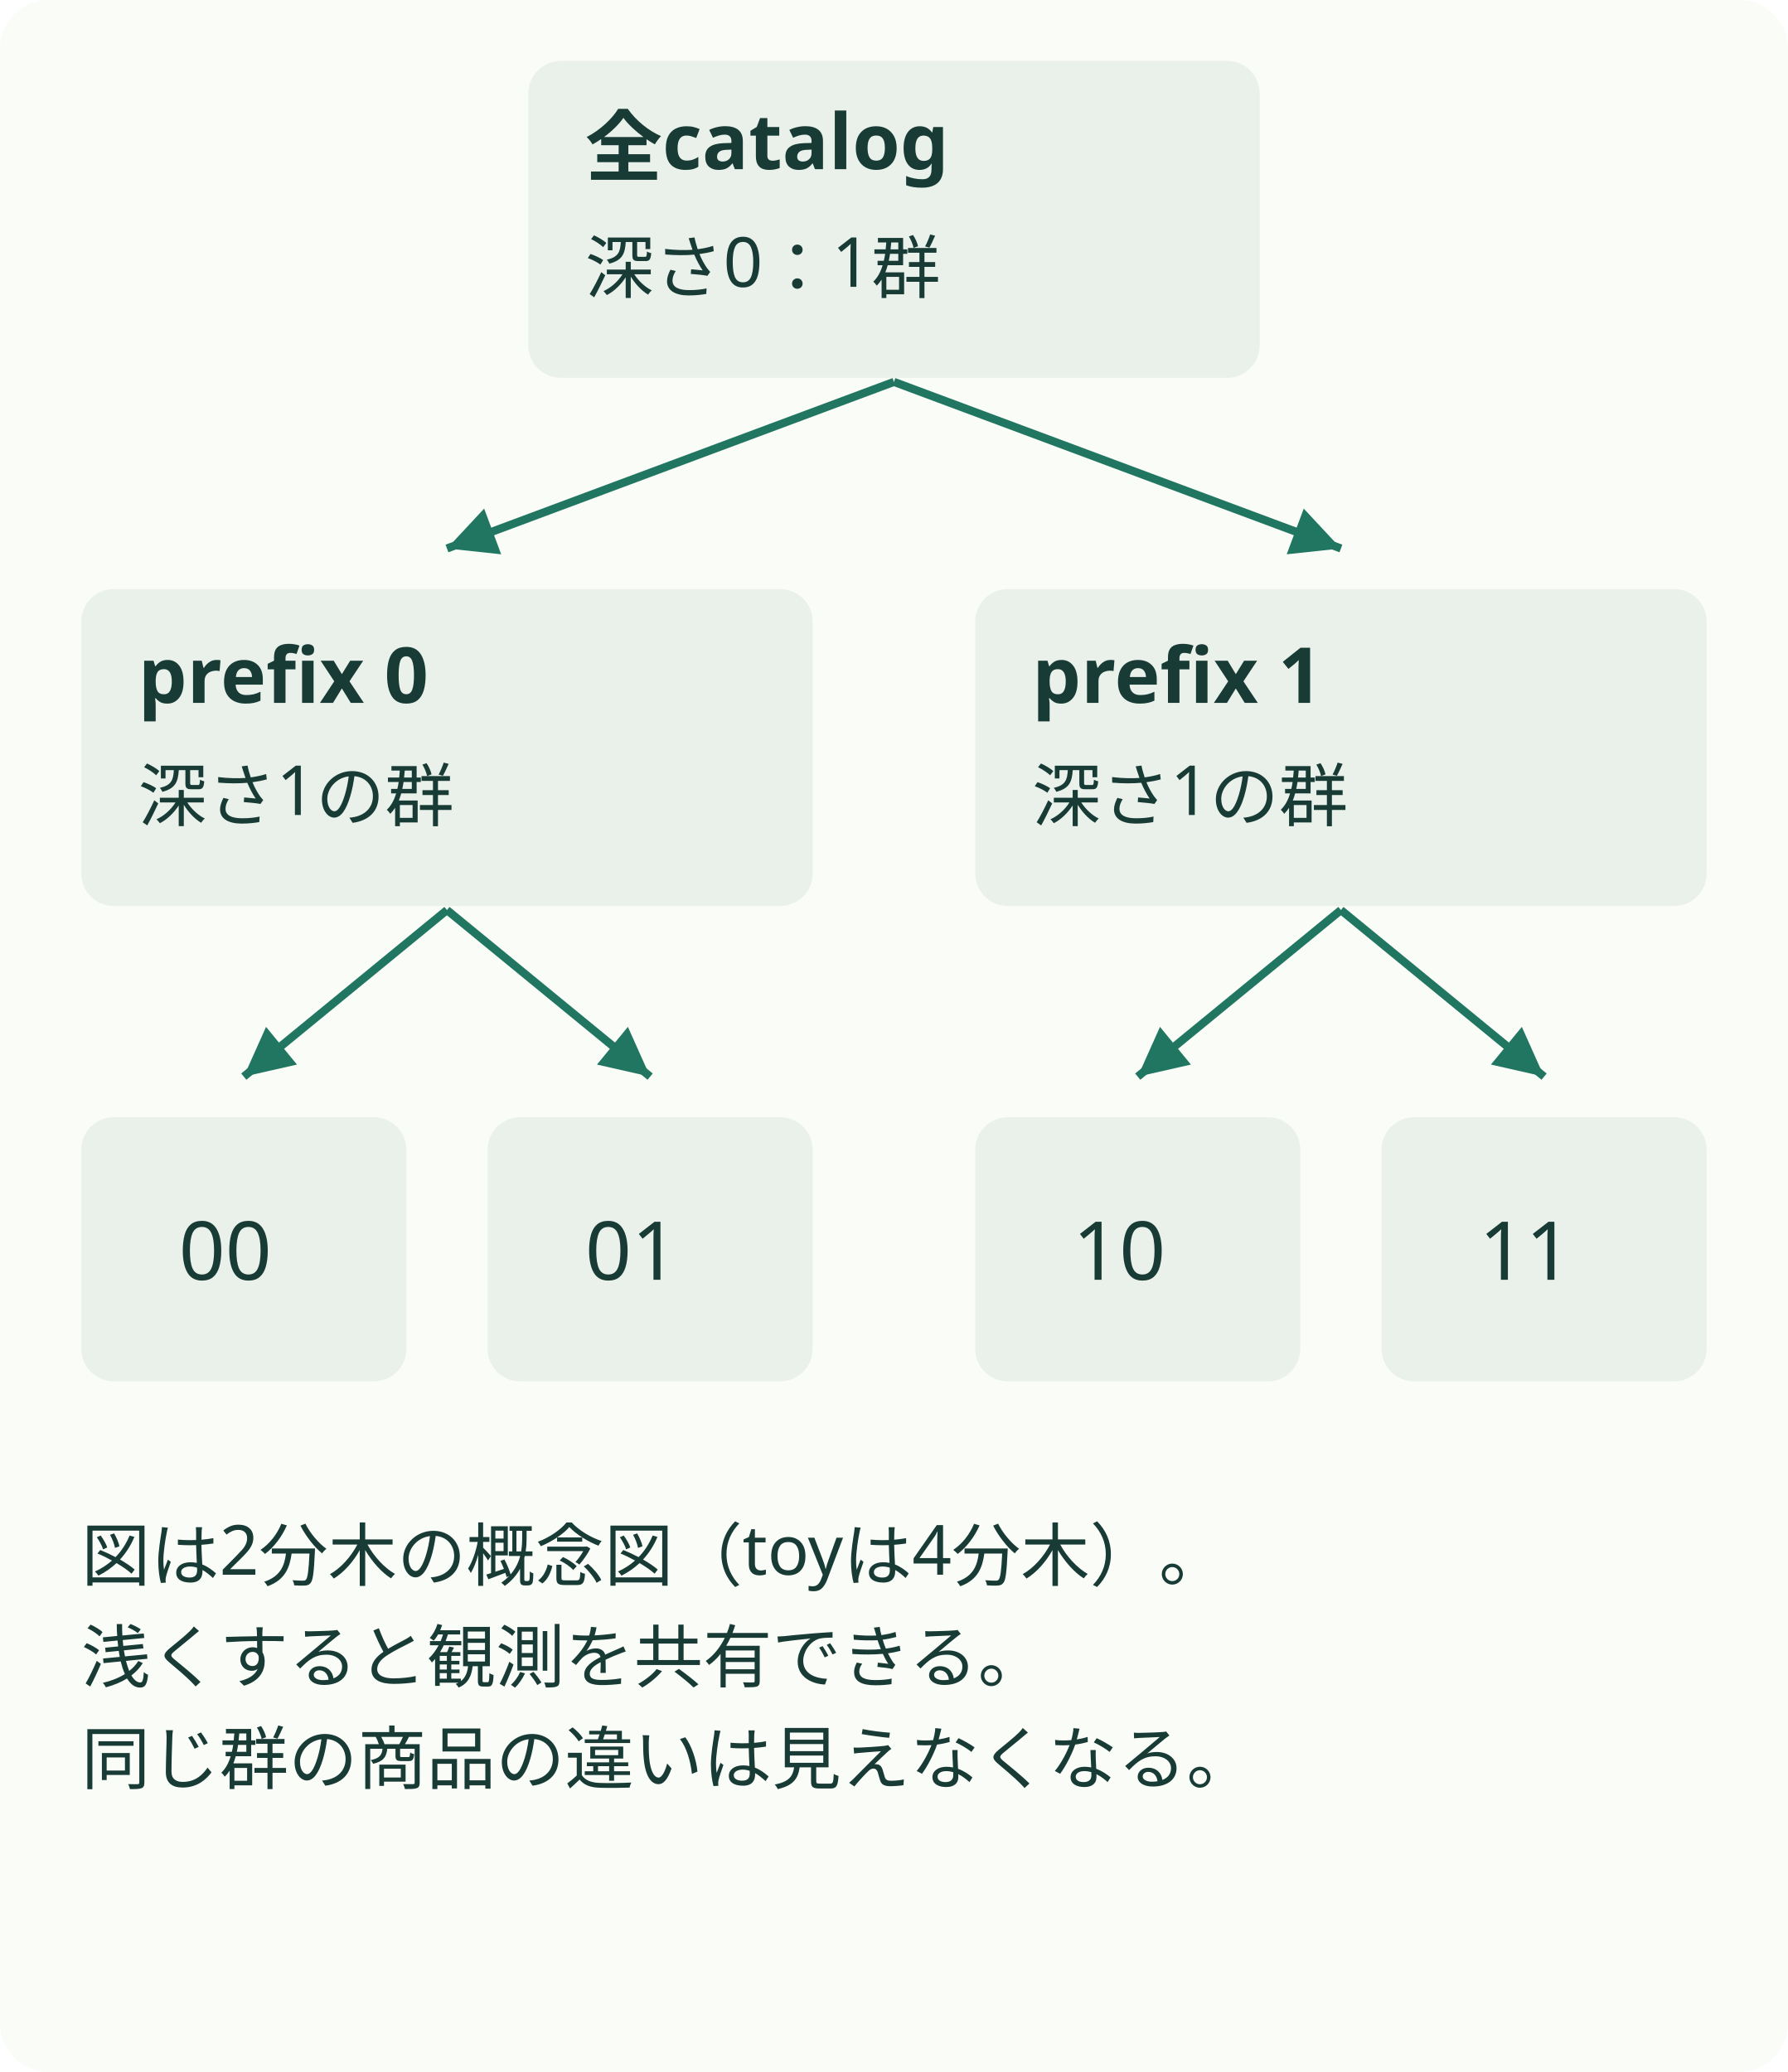
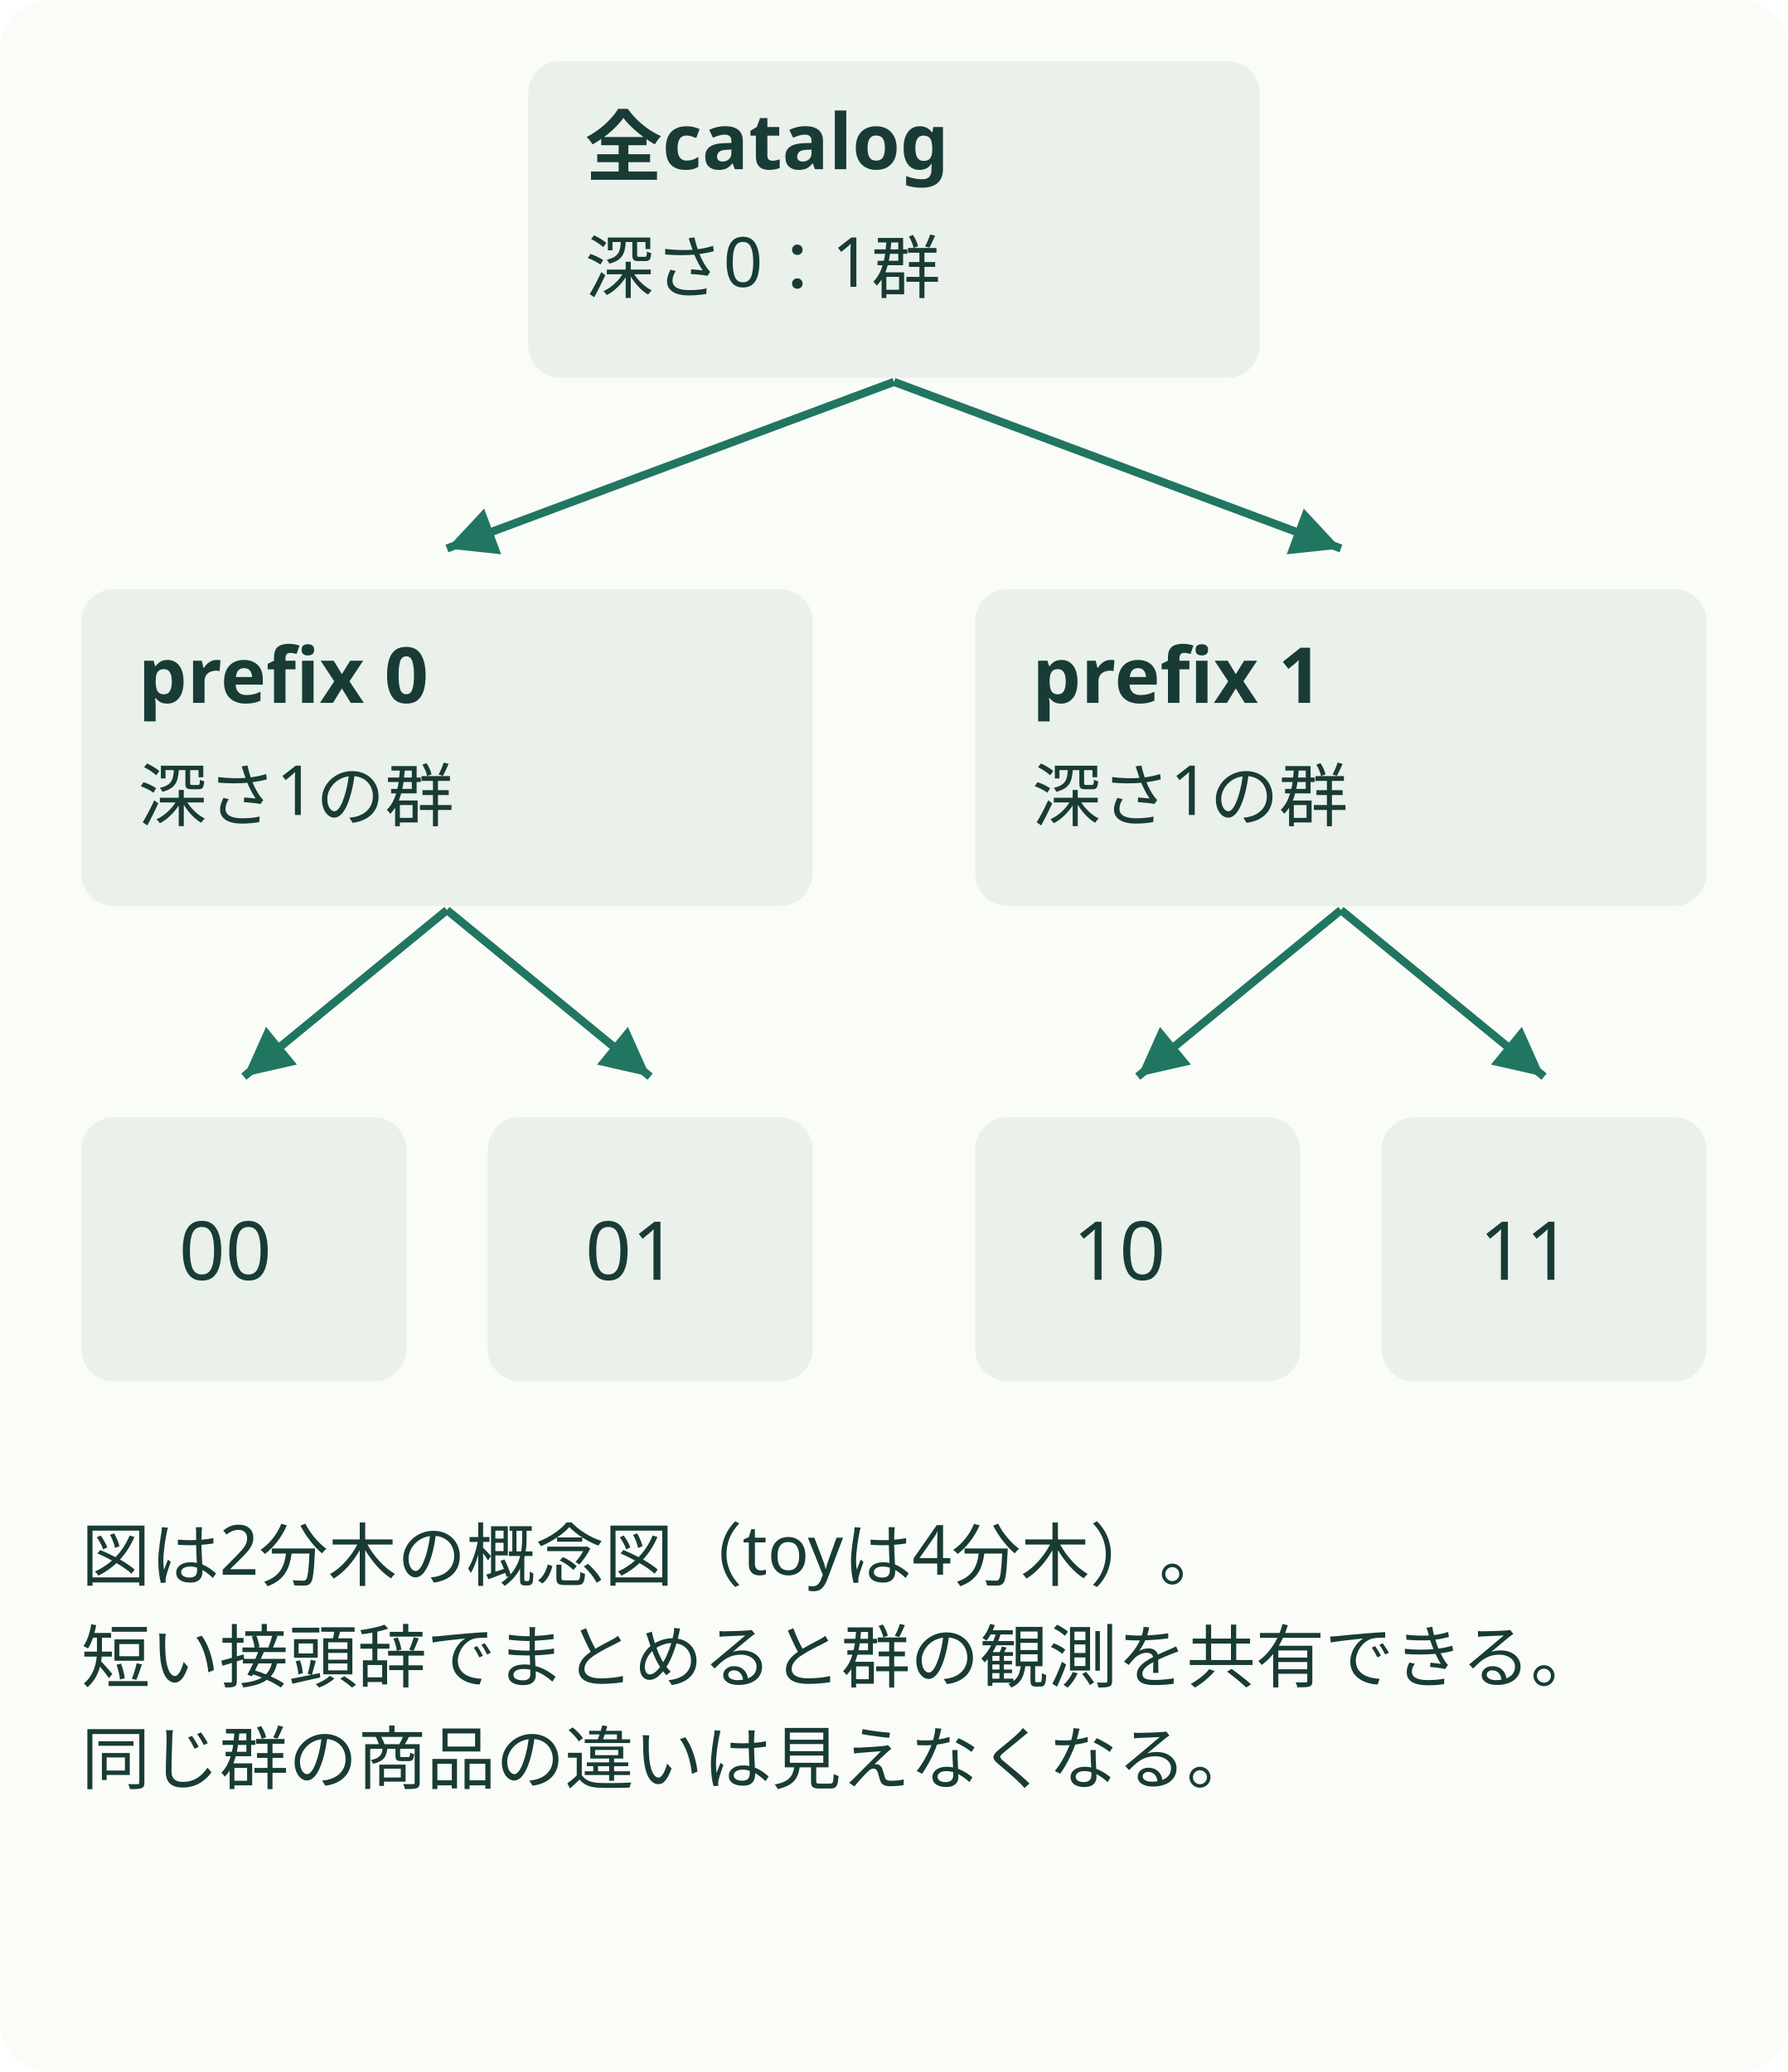
<svg xmlns="http://www.w3.org/2000/svg" viewBox="0 0 440 510" role="img" aria-labelledby="title desc">
  <defs>
    <marker id="arrow" markerWidth="8" markerHeight="8" refX="6" refY="3" orient="auto">
      <path d="M0,0 L6,3 L0,6" fill="#217661" />
    </marker>
  </defs>
  <rect width="440" height="510" rx="12" fill="#fafcf7" />
  <rect x="130" y="15" width="180" height="78" rx="8" fill="#e9f1ea" stroke="none" />
  <text x="144" y="43" font-family="sans-serif" font-size="19" font-weight="bold" fill="#193b36">全catalog</text>
  <text x="144" y="72" font-family="sans-serif" font-size="17" font-weight="normal" fill="#193b36">深さ0：1群</text>
  <path d="M220,94 L110,135" fill="none" stroke="#217661" stroke-width="2" marker-end="url(#arrow)" />
  <rect x="20" y="145" width="180" height="78" rx="8" fill="#e9f1ea" stroke="none" />
  <text x="34" y="173" font-family="sans-serif" font-size="19" font-weight="bold" fill="#193b36">prefix 0</text>
  <text x="34" y="202" font-family="sans-serif" font-size="17" font-weight="normal" fill="#193b36">深さ1の群</text>
  <path d="M220,94 L330,135" fill="none" stroke="#217661" stroke-width="2" marker-end="url(#arrow)" />
  <rect x="240" y="145" width="180" height="78" rx="8" fill="#e9f1ea" stroke="none" />
  <text x="254" y="173" font-family="sans-serif" font-size="19" font-weight="bold" fill="#193b36">prefix 1</text>
  <text x="254" y="202" font-family="sans-serif" font-size="17" font-weight="normal" fill="#193b36">深さ1の群</text>
  <path d="M110,224 L60,265" fill="none" stroke="#217661" stroke-width="2" marker-end="url(#arrow)" />
  <rect x="20" y="275" width="80" height="65" rx="8" fill="#e9f1ea" stroke="none" />
  <text x="44" y="315" font-family="sans-serif" font-size="20" font-weight="normal" fill="#193b36">00</text>
  <path d="M110,224 L160,265" fill="none" stroke="#217661" stroke-width="2" marker-end="url(#arrow)" />
  <rect x="120" y="275" width="80" height="65" rx="8" fill="#e9f1ea" stroke="none" />
  <text x="144" y="315" font-family="sans-serif" font-size="20" font-weight="normal" fill="#193b36">01</text>
  <path d="M330,224 L280,265" fill="none" stroke="#217661" stroke-width="2" marker-end="url(#arrow)" />
  <rect x="240" y="275" width="80" height="65" rx="8" fill="#e9f1ea" stroke="none" />
  <text x="264" y="315" font-family="sans-serif" font-size="20" font-weight="normal" fill="#193b36">10</text>
  <path d="M330,224 L380,265" fill="none" stroke="#217661" stroke-width="2" marker-end="url(#arrow)" />
  <rect x="340" y="275" width="80" height="65" rx="8" fill="#e9f1ea" stroke="none" />
  <text x="364" y="315" font-family="sans-serif" font-size="20" font-weight="normal" fill="#193b36">11</text>
  <text x="20" y="389" font-family="sans-serif" font-size="17" font-weight="normal" fill="#193b36">図は2分木の概念図（toyは4分木）。</text>
-   <text x="20" y="414" font-family="sans-serif" font-size="17" font-weight="normal" fill="#193b36">浅くすると観測を共有できる。</text>
+   <text x="20" y="414" font-family="sans-serif" font-size="17" font-weight="normal" fill="#193b36">短い接頭辞でまとめると群の観測を共有できる。</text>
  <text x="20" y="439" font-family="sans-serif" font-size="17" font-weight="normal" fill="#193b36">同じ群の商品の違いは見えなくなる。</text>
</svg>
